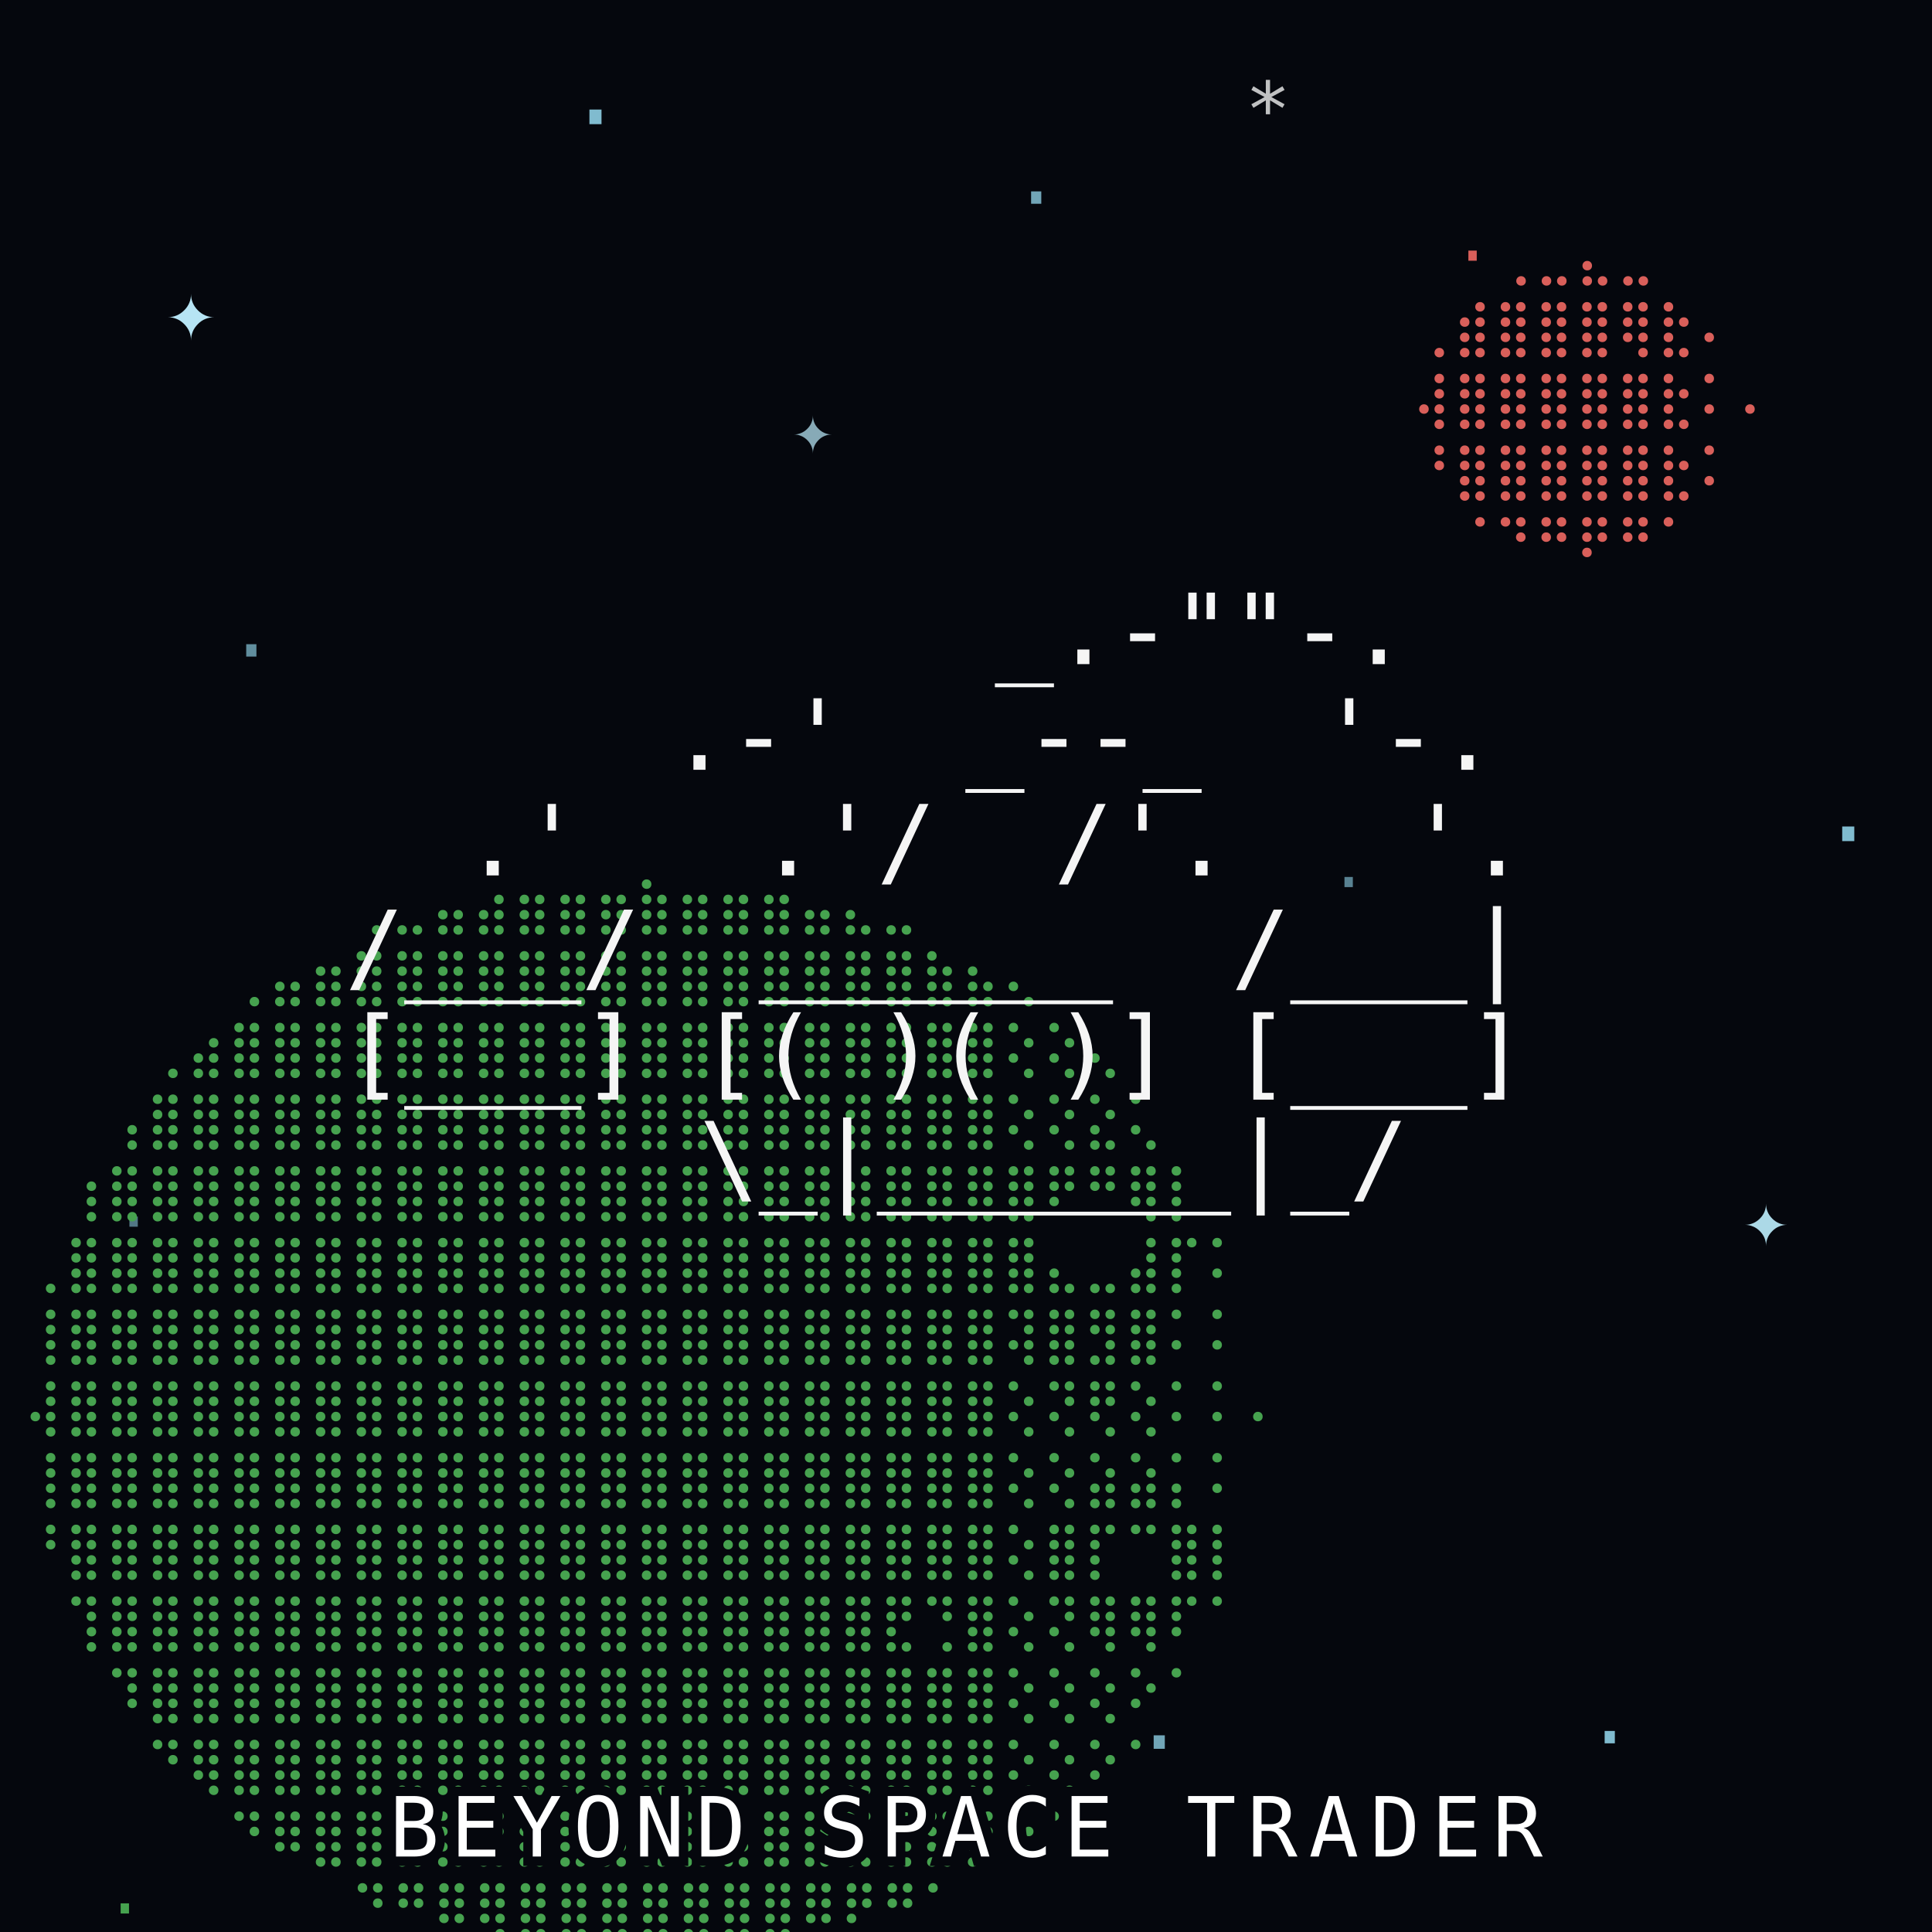
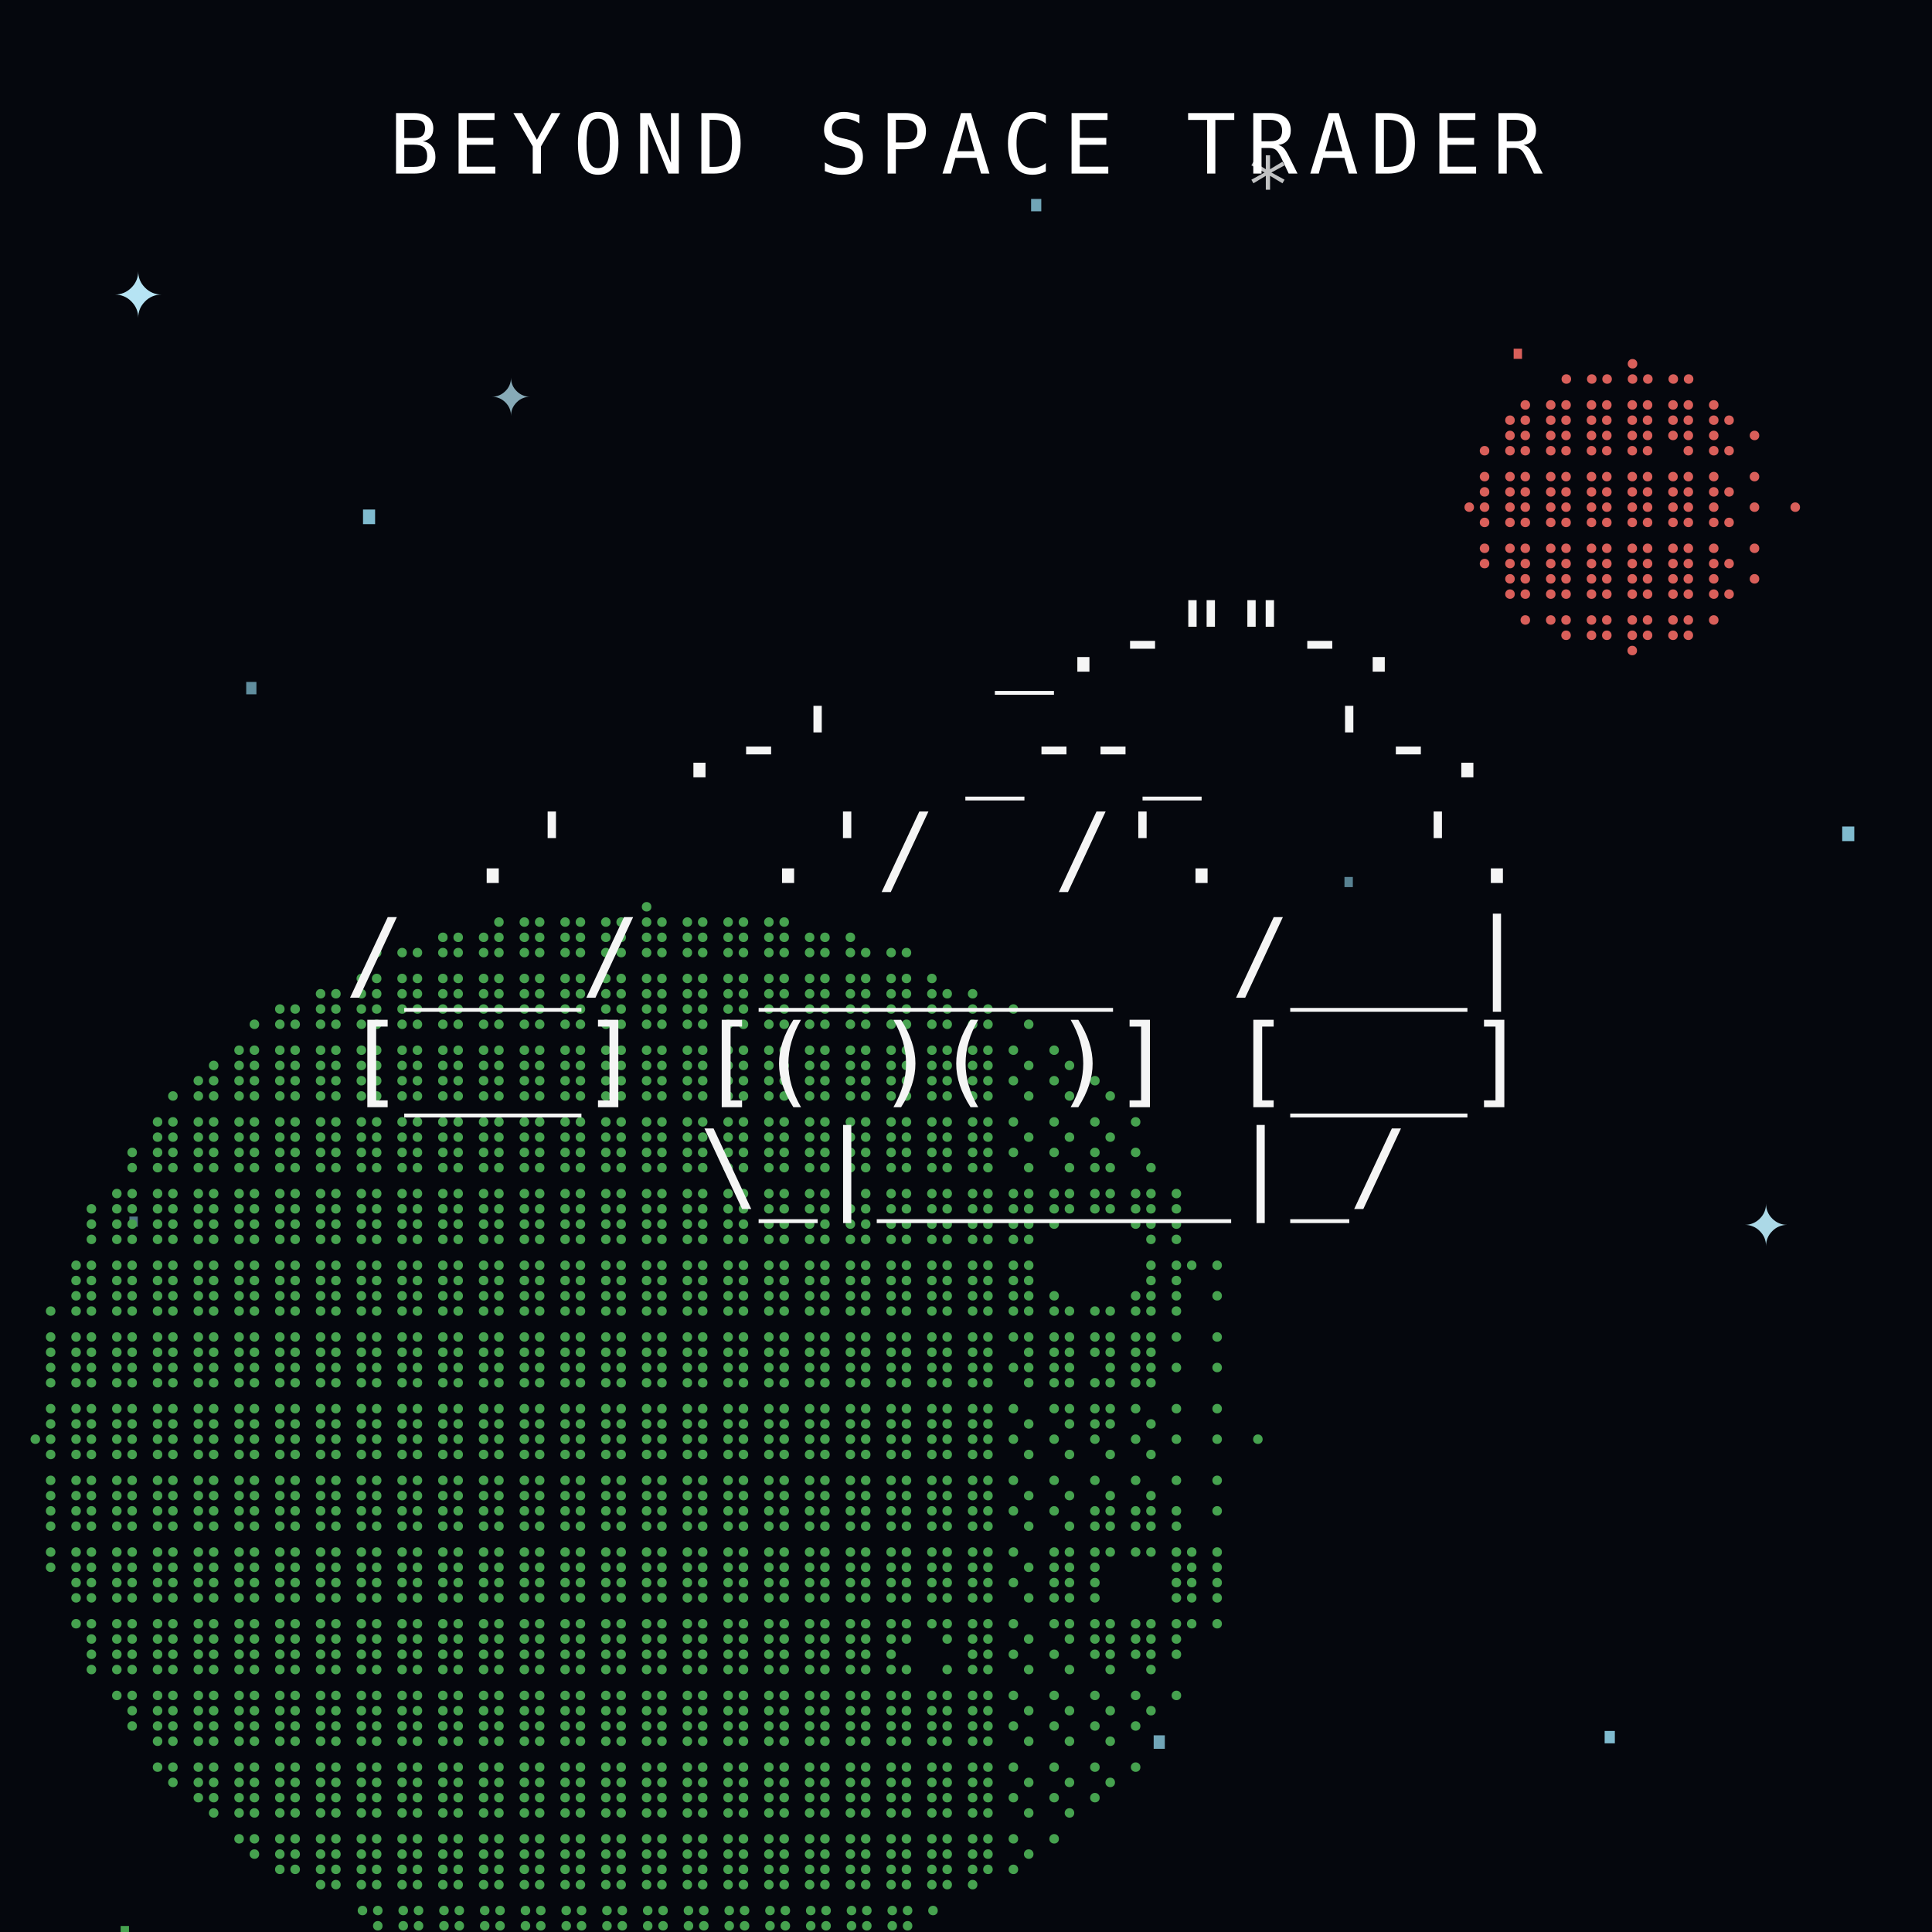
<svg xmlns="http://www.w3.org/2000/svg" width="512" height="512" viewBox="0 0 512 512">
  <rect width="512" height="512" fill="#05070d" />
-   <text x="44" y="90" font-family="DejaVu Sans Mono, monospace" font-size="22" fill="#bfefff" opacity="0.95">✦</text>
-   <text x="150" y="40" font-family="DejaVu Sans Mono, monospace" font-size="26" fill="#9fe8ff" opacity="0.8">·</text>
-   <text x="268" y="60" font-family="DejaVu Sans Mono, monospace" font-size="22" fill="#9fe8ff" opacity="0.7">·</text>
-   <text x="330" y="36" font-family="DejaVu Sans Mono, monospace" font-size="20" fill="#ffffff" opacity="0.75">*</text>
+   <text x="30" y="84" font-family="DejaVu Sans Mono, monospace" font-size="22" fill="#bfefff" opacity="0.95">✦</text>
+   <text x="90" y="146" font-family="DejaVu Sans Mono, monospace" font-size="26" fill="#9fe8ff" opacity="0.8">·</text>
+   <text x="268" y="62" font-family="DejaVu Sans Mono, monospace" font-size="22" fill="#9fe8ff" opacity="0.7">·</text>
+   <text x="330" y="56" font-family="DejaVu Sans Mono, monospace" font-size="20" fill="#ffffff" opacity="0.75">*</text>
  <text x="482" y="230" font-family="DejaVu Sans Mono, monospace" font-size="26" fill="#9fe8ff" opacity="0.8">·</text>
  <text x="462" y="330" font-family="DejaVu Sans Mono, monospace" font-size="20" fill="#bfefff" opacity="0.9">✦</text>
  <text x="300" y="470" font-family="DejaVu Sans Mono, monospace" font-size="24" fill="#9fe8ff" opacity="0.7">·</text>
  <text x="420" y="468" font-family="DejaVu Sans Mono, monospace" font-size="22" fill="#9fe8ff" opacity="0.8">·</text>
-   <text x="60" y="180" font-family="DejaVu Sans Mono, monospace" font-size="22" fill="#9fe8ff" opacity="0.6">·</text>
+   <text x="60" y="190" font-family="DejaVu Sans Mono, monospace" font-size="22" fill="#9fe8ff" opacity="0.6">·</text>
  <text x="352" y="240" font-family="DejaVu Sans Mono, monospace" font-size="18" fill="#9fe8ff" opacity="0.55">·</text>
-   <text x="210" y="120" font-family="DejaVu Sans Mono, monospace" font-size="18" fill="#bfefff" opacity="0.7">✦</text>
+   <text x="130" y="110" font-family="DejaVu Sans Mono, monospace" font-size="18" fill="#bfefff" opacity="0.7">✦</text>
  <text x="30" y="330" font-family="DejaVu Sans Mono, monospace" font-size="18" fill="#9fe8ff" opacity="0.5">·</text>
-   <text x="6" y="246" font-family="DejaVu Sans Mono, monospace" font-size="18" fill="#46a24f" text-anchor="start" xml:space="preserve">        ⢀⣀⣤⣴⣶⣶⣶⣷⣶⣶⣶⣤⣄⣀</text>
-   <text x="6" y="265" font-family="DejaVu Sans Mono, monospace" font-size="18" fill="#46a24f" text-anchor="start" xml:space="preserve">     ⢀⣤⣶⣿⣿⣿⣿⣿⣿⣿⣿⣿⣿⣿⣿⣿⣿⣷⣦⢄</text>
-   <text x="6" y="284" font-family="DejaVu Sans Mono, monospace" font-size="18" fill="#46a24f" text-anchor="start" xml:space="preserve">   ⢀⣴⣿⣿⣿⣿⣿⣿⣿⣿⣿⣿⣿⣿⣿⣿⣿⣿⣿⣿⣿⢕⢕⢄</text>
-   <text x="6" y="303" font-family="DejaVu Sans Mono, monospace" font-size="18" fill="#46a24f" text-anchor="start" xml:space="preserve">  ⢠⣿⣿⣿⣿⣿⣿⣿⣿⣿⣿⣿⣿⣿⣿⣿⣿⣿⣿⣿⣿⣿⢕⢕⣕⢅</text>
-   <text x="6" y="322" font-family="DejaVu Sans Mono, monospace" font-size="18" fill="#46a24f" text-anchor="start" xml:space="preserve"> ⢰⣿⣿⣿⣿⣿⣿⣿⣿⣿⣿⣿⣿⣿⣿⣿⣿⣿⣿⣾⣿⣿⣿⣿⠟⠛⢿⡇</text>
-   <text x="6" y="341" font-family="DejaVu Sans Mono, monospace" font-size="18" fill="#46a24f" text-anchor="start" xml:space="preserve">⢀⣿⣿⣿⣿⣿⣿⣿⣿⣿⣿⣿⣿⣿⣿⣿⣿⣿⣿⣿⣿⣿⣿⣿⣿⣄⣀⣼⡏⠅</text>
-   <text x="6" y="360" font-family="DejaVu Sans Mono, monospace" font-size="18" fill="#46a24f" text-anchor="start" xml:space="preserve">⢸⣿⣿⣿⣿⣿⣿⣿⣿⣿⣿⣿⣿⣿⣿⣿⣿⣿⣿⣿⣿⣿⣿⣿⢽⣿⣻⣿⠅⠅</text>
-   <text x="6" y="379" font-family="DejaVu Sans Mono, monospace" font-size="18" fill="#46a24f" text-anchor="start" xml:space="preserve">⢼⣿⣿⣿⣿⣿⣿⣿⣿⣿⣿⣿⣿⣿⣿⣿⣿⣿⣿⣿⣿⣿⣿⣿⢕⢝⢟⢕⠅⠅⠄</text>
-   <text x="6" y="398" font-family="DejaVu Sans Mono, monospace" font-size="18" fill="#46a24f" text-anchor="start" xml:space="preserve">⢸⣿⣿⣿⣿⣿⣿⣿⣿⣿⣿⣿⣿⣿⣿⣿⣿⣿⣿⣿⣿⣿⣿⣿⢕⢕⣵⣵⡅⠅</text>
-   <text x="6" y="417" font-family="DejaVu Sans Mono, monospace" font-size="18" fill="#46a24f" text-anchor="start" xml:space="preserve">⠘⣿⣿⣿⣿⣿⣿⣿⣿⣿⣿⣿⣿⣿⣿⣿⣿⣿⣿⣿⣿⣿⣿⣿⢕⣿⡏⠉⣿⡇</text>
-   <text x="6" y="436" font-family="DejaVu Sans Mono, monospace" font-size="18" fill="#46a24f" text-anchor="start" xml:space="preserve"> ⢹⣿⣿⣿⣿⣿⣿⣿⣿⣿⣿⣿⣿⣿⣿⣿⣿⣿⣿⣿⣟⢙⣿⢕⢝⢿⢿⠏⠁</text>
-   <text x="6" y="455" font-family="DejaVu Sans Mono, monospace" font-size="18" fill="#46a24f" text-anchor="start" xml:space="preserve">  ⠹⣿⣿⣿⣿⣿⣿⣿⣿⣿⣿⣿⣿⣿⣿⣿⣿⣿⣿⣿⣿⣿⢕⢕⢕⠕⠁</text>
-   <text x="6" y="474" font-family="DejaVu Sans Mono, monospace" font-size="18" fill="#46a24f" text-anchor="start" xml:space="preserve">   ⠙⢿⣿⣿⣿⣿⣿⣿⣿⣿⣿⣿⣿⣿⣿⣿⣿⣿⣿⣿⣿⢕⢕⠕⠁</text>
-   <text x="6" y="493" font-family="DejaVu Sans Mono, monospace" font-size="18" fill="#46a24f" text-anchor="start" xml:space="preserve">     ⠙⠿⣿⣿⣿⣿⣿⣿⣿⣿⣿⣿⣿⣿⣿⣿⣿⣿⡿⠕⠁</text>
-   <text x="6" y="512" font-family="DejaVu Sans Mono, monospace" font-size="18" fill="#46a24f" text-anchor="start" xml:space="preserve">  ·     ⠙⠛⠿⢿⣿⣿⣿⣿⣿⣿⣿⠿⠟⠛⠁</text>
-   <text x="6" y="531" font-family="DejaVu Sans Mono, monospace" font-size="18" fill="#46a24f" text-anchor="start" xml:space="preserve">               ⠁</text>
-   <text x="374" y="74" font-family="DejaVu Sans Mono, monospace" font-size="18" fill="#d95f5a" text-anchor="start" xml:space="preserve"> ·⢀⣀⣄⣀</text>
-   <text x="374" y="93" font-family="DejaVu Sans Mono, monospace" font-size="18" fill="#d95f5a" text-anchor="start" xml:space="preserve">⢀⣾⣿⣿⣿⢿⣗⠄</text>
-   <text x="374" y="112" font-family="DejaVu Sans Mono, monospace" font-size="18" fill="#d95f5a" text-anchor="start" xml:space="preserve">⢼⣿⣿⣿⣿⣿⣗⠅⠄</text>
-   <text x="374" y="131" font-family="DejaVu Sans Mono, monospace" font-size="18" fill="#d95f5a" text-anchor="start" xml:space="preserve">⠘⣿⣿⣿⣿⣿⣗⠅</text>
-   <text x="374" y="150" font-family="DejaVu Sans Mono, monospace" font-size="18" fill="#d95f5a" text-anchor="start" xml:space="preserve"> ⠈⠙⠛⠟⠛⠁</text>
-   <text x="248" y="176" font-family="DejaVu Sans Mono, monospace" font-size="26" fill="#f5f5f5" text-anchor="middle" xml:space="preserve">         _.-""-.</text>
-   <text x="248" y="204" font-family="DejaVu Sans Mono, monospace" font-size="26" fill="#f5f5f5" text-anchor="middle" xml:space="preserve">     .-'  _--_  '-.</text>
-   <text x="248" y="232" font-family="DejaVu Sans Mono, monospace" font-size="26" fill="#f5f5f5" text-anchor="middle" xml:space="preserve">  .'   .'/  /'.   '.</text>
-   <text x="248" y="260" font-family="DejaVu Sans Mono, monospace" font-size="26" fill="#f5f5f5" text-anchor="middle" xml:space="preserve">/___/  ______  /___|</text>
-   <text x="248" y="288" font-family="DejaVu Sans Mono, monospace" font-size="26" fill="#f5f5f5" text-anchor="middle" xml:space="preserve">[___] [( )( )] [___]</text>
-   <text x="248" y="316" font-family="DejaVu Sans Mono, monospace" font-size="26" fill="#f5f5f5" text-anchor="middle" xml:space="preserve">    \_|______|_/</text>
-   <text x="256" y="492" text-anchor="middle" font-family="DejaVu Sans Mono, monospace" font-size="22" letter-spacing="3" fill="#ffffff" stroke="#05070d" stroke-width="5" paint-order="stroke">BEYOND SPACE TRADER</text>
+   <text x="386" y="100" font-family="DejaVu Sans Mono, monospace" font-size="18" fill="#d95f5a" text-anchor="start" xml:space="preserve"> ·⢀⣀⣄⣀</text>
+   <text x="386" y="119" font-family="DejaVu Sans Mono, monospace" font-size="18" fill="#d95f5a" text-anchor="start" xml:space="preserve">⢀⣾⣿⣿⣿⢿⣗⠄</text>
+   <text x="386" y="138" font-family="DejaVu Sans Mono, monospace" font-size="18" fill="#d95f5a" text-anchor="start" xml:space="preserve">⢼⣿⣿⣿⣿⣿⣗⠅⠄</text>
+   <text x="386" y="157" font-family="DejaVu Sans Mono, monospace" font-size="18" fill="#d95f5a" text-anchor="start" xml:space="preserve">⠘⣿⣿⣿⣿⣿⣗⠅</text>
+   <text x="386" y="176" font-family="DejaVu Sans Mono, monospace" font-size="18" fill="#d95f5a" text-anchor="start" xml:space="preserve"> ⠈⠙⠛⠟⠛⠁</text>
+   <text x="6" y="252" font-family="DejaVu Sans Mono, monospace" font-size="18" fill="#46a24f" text-anchor="start" xml:space="preserve">        ⢀⣀⣤⣴⣶⣶⣶⣷⣶⣶⣶⣤⣄⣀</text>
+   <text x="6" y="271" font-family="DejaVu Sans Mono, monospace" font-size="18" fill="#46a24f" text-anchor="start" xml:space="preserve">     ⢀⣤⣶⣿⣿⣿⣿⣿⣿⣿⣿⣿⣿⣿⣿⣿⣿⣷⣦⢄</text>
+   <text x="6" y="290" font-family="DejaVu Sans Mono, monospace" font-size="18" fill="#46a24f" text-anchor="start" xml:space="preserve">   ⢀⣴⣿⣿⣿⣿⣿⣿⣿⣿⣿⣿⣿⣿⣿⣿⣿⣿⣿⣿⣿⢕⢕⢄</text>
+   <text x="6" y="309" font-family="DejaVu Sans Mono, monospace" font-size="18" fill="#46a24f" text-anchor="start" xml:space="preserve">  ⢠⣿⣿⣿⣿⣿⣿⣿⣿⣿⣿⣿⣿⣿⣿⣿⣿⣿⣿⣿⣿⣿⢕⢕⣕⢅</text>
+   <text x="6" y="328" font-family="DejaVu Sans Mono, monospace" font-size="18" fill="#46a24f" text-anchor="start" xml:space="preserve"> ⢰⣿⣿⣿⣿⣿⣿⣿⣿⣿⣿⣿⣿⣿⣿⣿⣿⣿⣿⣾⣿⣿⣿⣿⠟⠛⢿⡇</text>
+   <text x="6" y="347" font-family="DejaVu Sans Mono, monospace" font-size="18" fill="#46a24f" text-anchor="start" xml:space="preserve">⢀⣿⣿⣿⣿⣿⣿⣿⣿⣿⣿⣿⣿⣿⣿⣿⣿⣿⣿⣿⣿⣿⣿⣿⣿⣄⣀⣼⡏⠅</text>
+   <text x="6" y="366" font-family="DejaVu Sans Mono, monospace" font-size="18" fill="#46a24f" text-anchor="start" xml:space="preserve">⢸⣿⣿⣿⣿⣿⣿⣿⣿⣿⣿⣿⣿⣿⣿⣿⣿⣿⣿⣿⣿⣿⣿⣿⢽⣿⣻⣿⠅⠅</text>
+   <text x="6" y="385" font-family="DejaVu Sans Mono, monospace" font-size="18" fill="#46a24f" text-anchor="start" xml:space="preserve">⢼⣿⣿⣿⣿⣿⣿⣿⣿⣿⣿⣿⣿⣿⣿⣿⣿⣿⣿⣿⣿⣿⣿⣿⢕⢝⢟⢕⠅⠅⠄</text>
+   <text x="6" y="404" font-family="DejaVu Sans Mono, monospace" font-size="18" fill="#46a24f" text-anchor="start" xml:space="preserve">⢸⣿⣿⣿⣿⣿⣿⣿⣿⣿⣿⣿⣿⣿⣿⣿⣿⣿⣿⣿⣿⣿⣿⣿⢕⢕⣵⣵⡅⠅</text>
+   <text x="6" y="423" font-family="DejaVu Sans Mono, monospace" font-size="18" fill="#46a24f" text-anchor="start" xml:space="preserve">⠘⣿⣿⣿⣿⣿⣿⣿⣿⣿⣿⣿⣿⣿⣿⣿⣿⣿⣿⣿⣿⣿⣿⣿⢕⣿⡏⠉⣿⡇</text>
+   <text x="6" y="442" font-family="DejaVu Sans Mono, monospace" font-size="18" fill="#46a24f" text-anchor="start" xml:space="preserve"> ⢹⣿⣿⣿⣿⣿⣿⣿⣿⣿⣿⣿⣿⣿⣿⣿⣿⣿⣿⣿⣟⢙⣿⢕⢝⢿⢿⠏⠁</text>
+   <text x="6" y="461" font-family="DejaVu Sans Mono, monospace" font-size="18" fill="#46a24f" text-anchor="start" xml:space="preserve">  ⠹⣿⣿⣿⣿⣿⣿⣿⣿⣿⣿⣿⣿⣿⣿⣿⣿⣿⣿⣿⣿⣿⢕⢕⢕⠕⠁</text>
+   <text x="6" y="480" font-family="DejaVu Sans Mono, monospace" font-size="18" fill="#46a24f" text-anchor="start" xml:space="preserve">   ⠙⢿⣿⣿⣿⣿⣿⣿⣿⣿⣿⣿⣿⣿⣿⣿⣿⣿⣿⣿⣿⢕⢕⠕⠁</text>
+   <text x="6" y="499" font-family="DejaVu Sans Mono, monospace" font-size="18" fill="#46a24f" text-anchor="start" xml:space="preserve">     ⠙⠿⣿⣿⣿⣿⣿⣿⣿⣿⣿⣿⣿⣿⣿⣿⣿⣿⡿⠕⠁</text>
+   <text x="6" y="518" font-family="DejaVu Sans Mono, monospace" font-size="18" fill="#46a24f" text-anchor="start" xml:space="preserve">  ·     ⠙⠛⠿⢿⣿⣿⣿⣿⣿⣿⣿⠿⠟⠛⠁</text>
+   <text x="6" y="537" font-family="DejaVu Sans Mono, monospace" font-size="18" fill="#46a24f" text-anchor="start" xml:space="preserve">               ⠁</text>
+   <text x="248" y="178" font-family="DejaVu Sans Mono, monospace" font-size="26" fill="#f5f5f5" text-anchor="middle" xml:space="preserve">         _.-""-.</text>
+   <text x="248" y="206" font-family="DejaVu Sans Mono, monospace" font-size="26" fill="#f5f5f5" text-anchor="middle" xml:space="preserve">     .-'  _--_  '-.</text>
+   <text x="248" y="234" font-family="DejaVu Sans Mono, monospace" font-size="26" fill="#f5f5f5" text-anchor="middle" xml:space="preserve">  .'   .'/  /'.   '.</text>
+   <text x="248" y="262" font-family="DejaVu Sans Mono, monospace" font-size="26" fill="#f5f5f5" text-anchor="middle" xml:space="preserve">/___/  ______  /___|</text>
+   <text x="248" y="290" font-family="DejaVu Sans Mono, monospace" font-size="26" fill="#f5f5f5" text-anchor="middle" xml:space="preserve">[___] [( )( )] [___]</text>
+   <text x="248" y="318" font-family="DejaVu Sans Mono, monospace" font-size="26" fill="#f5f5f5" text-anchor="middle" xml:space="preserve">    \_|______|_/</text>
+   <text x="256" y="46" text-anchor="middle" font-family="DejaVu Sans Mono, monospace" font-size="22" letter-spacing="3" fill="#ffffff">BEYOND SPACE TRADER</text>
</svg>
